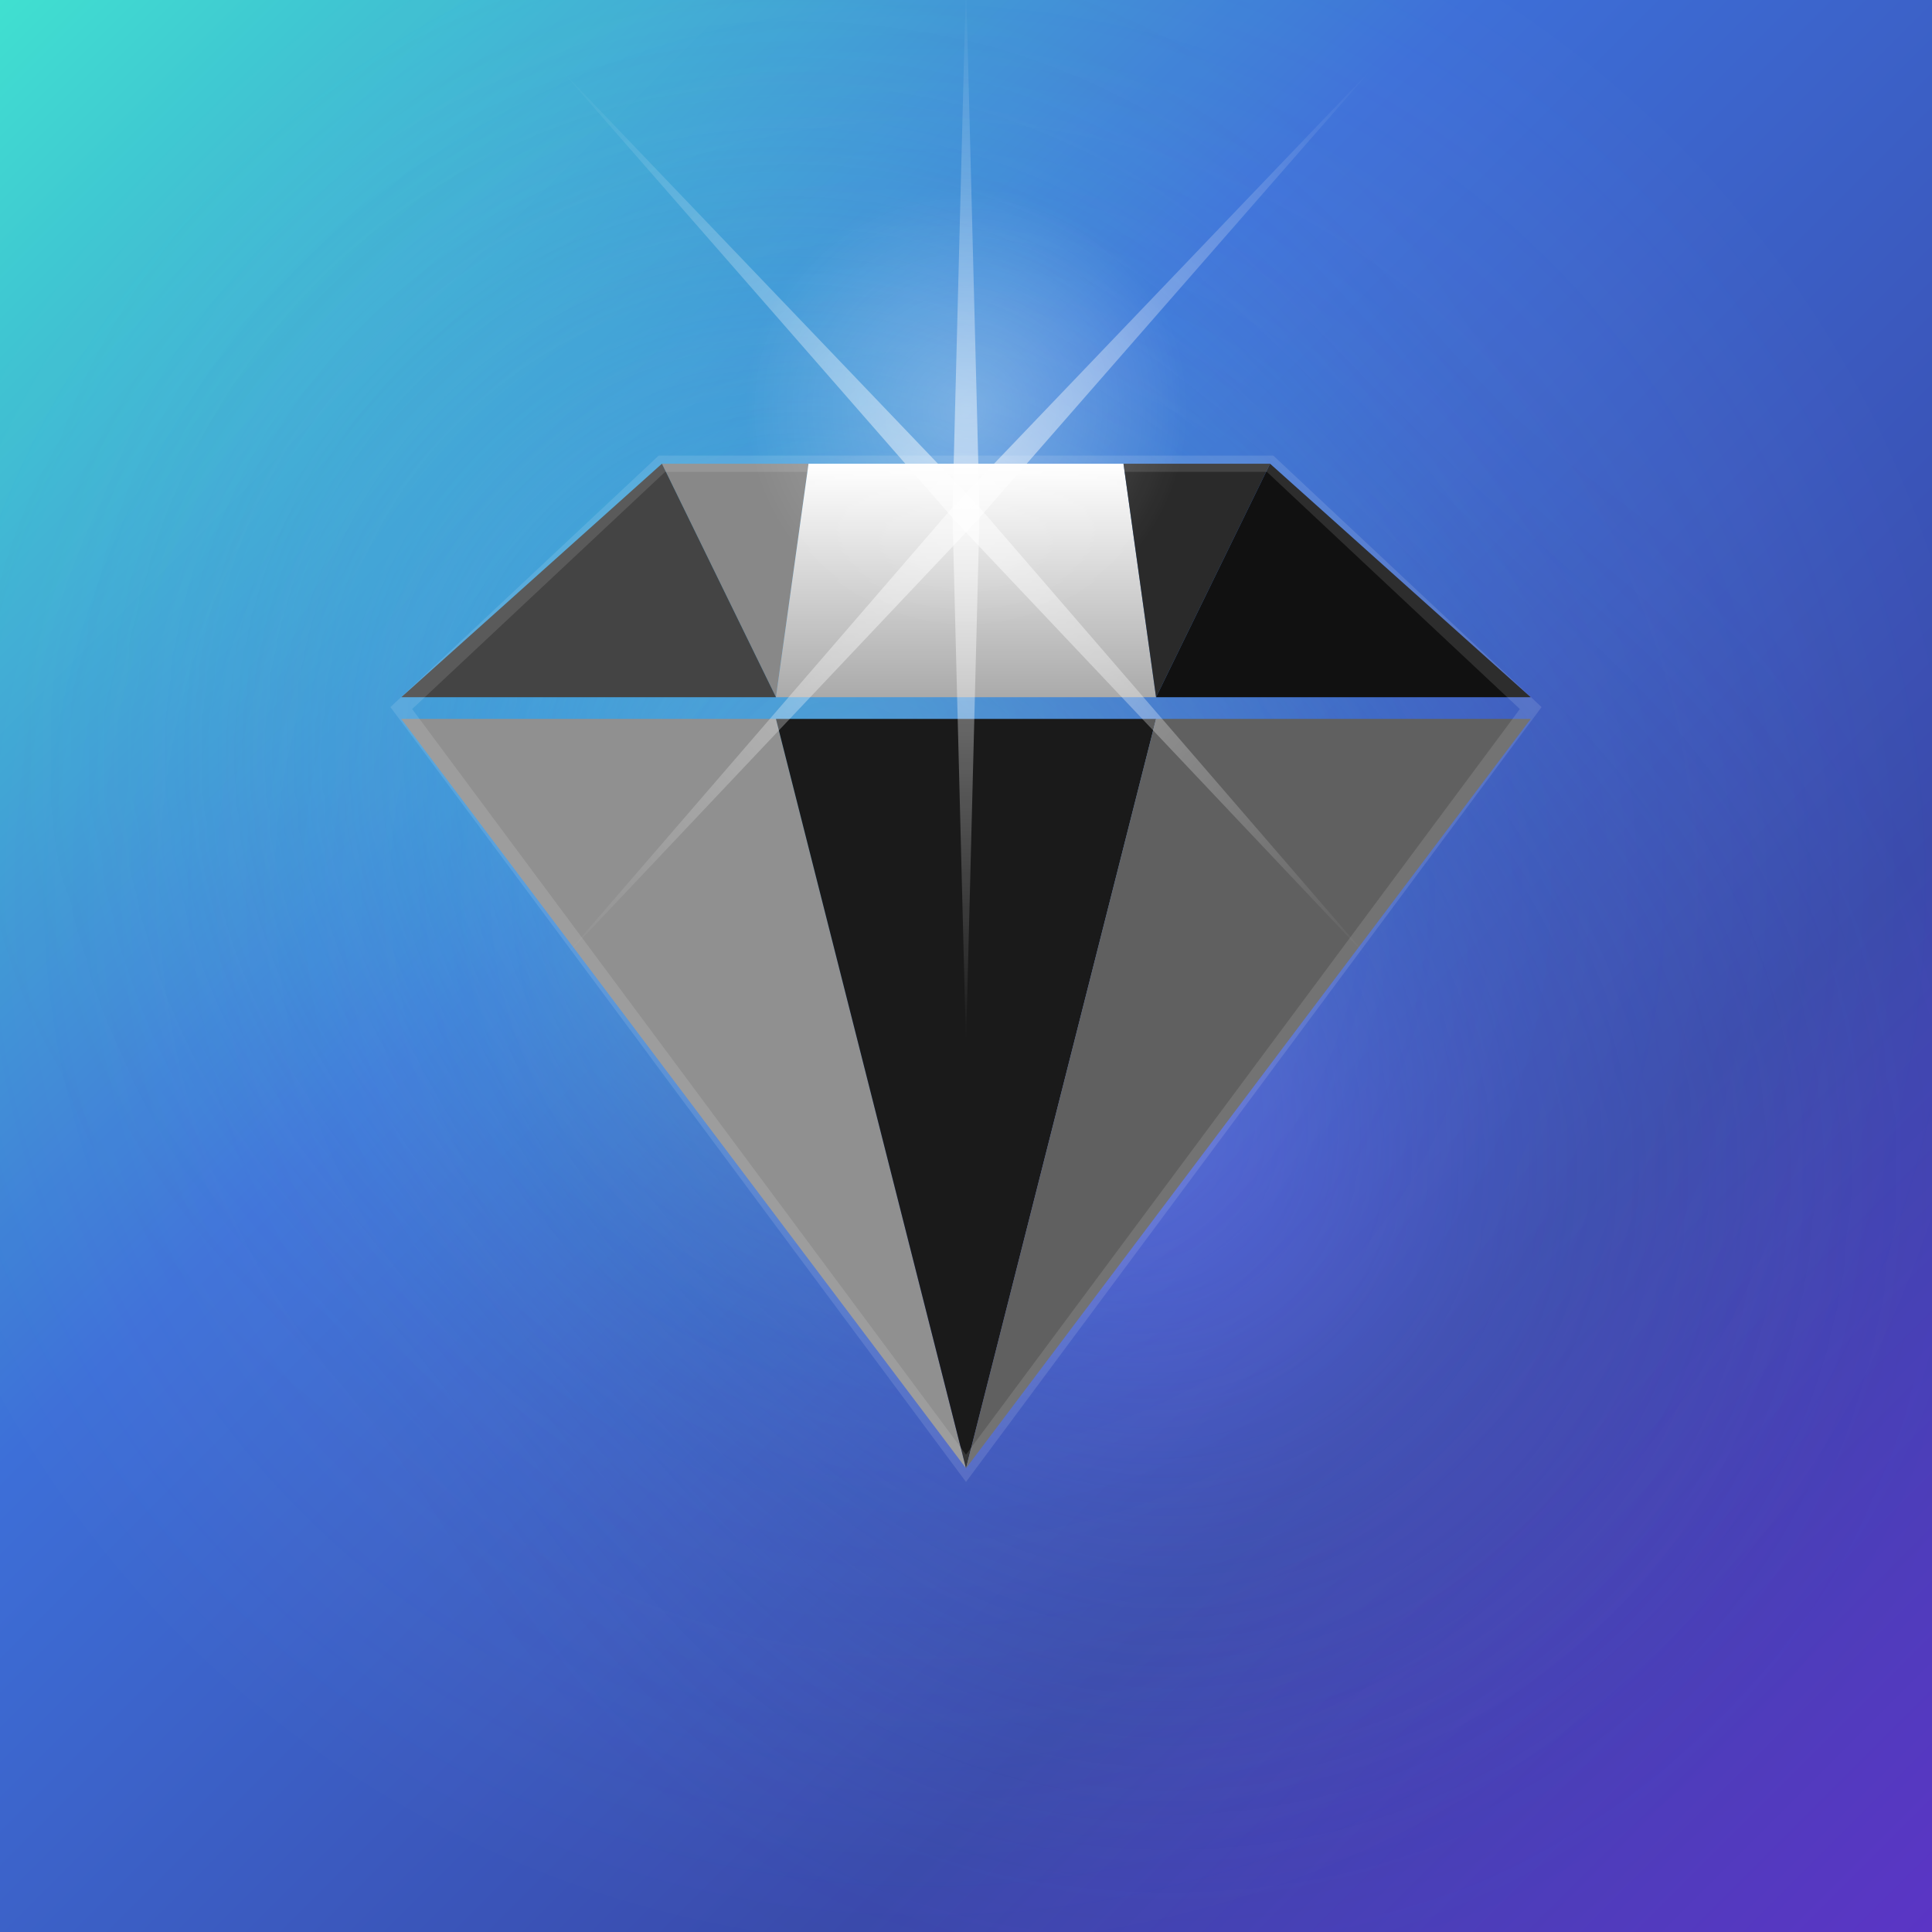
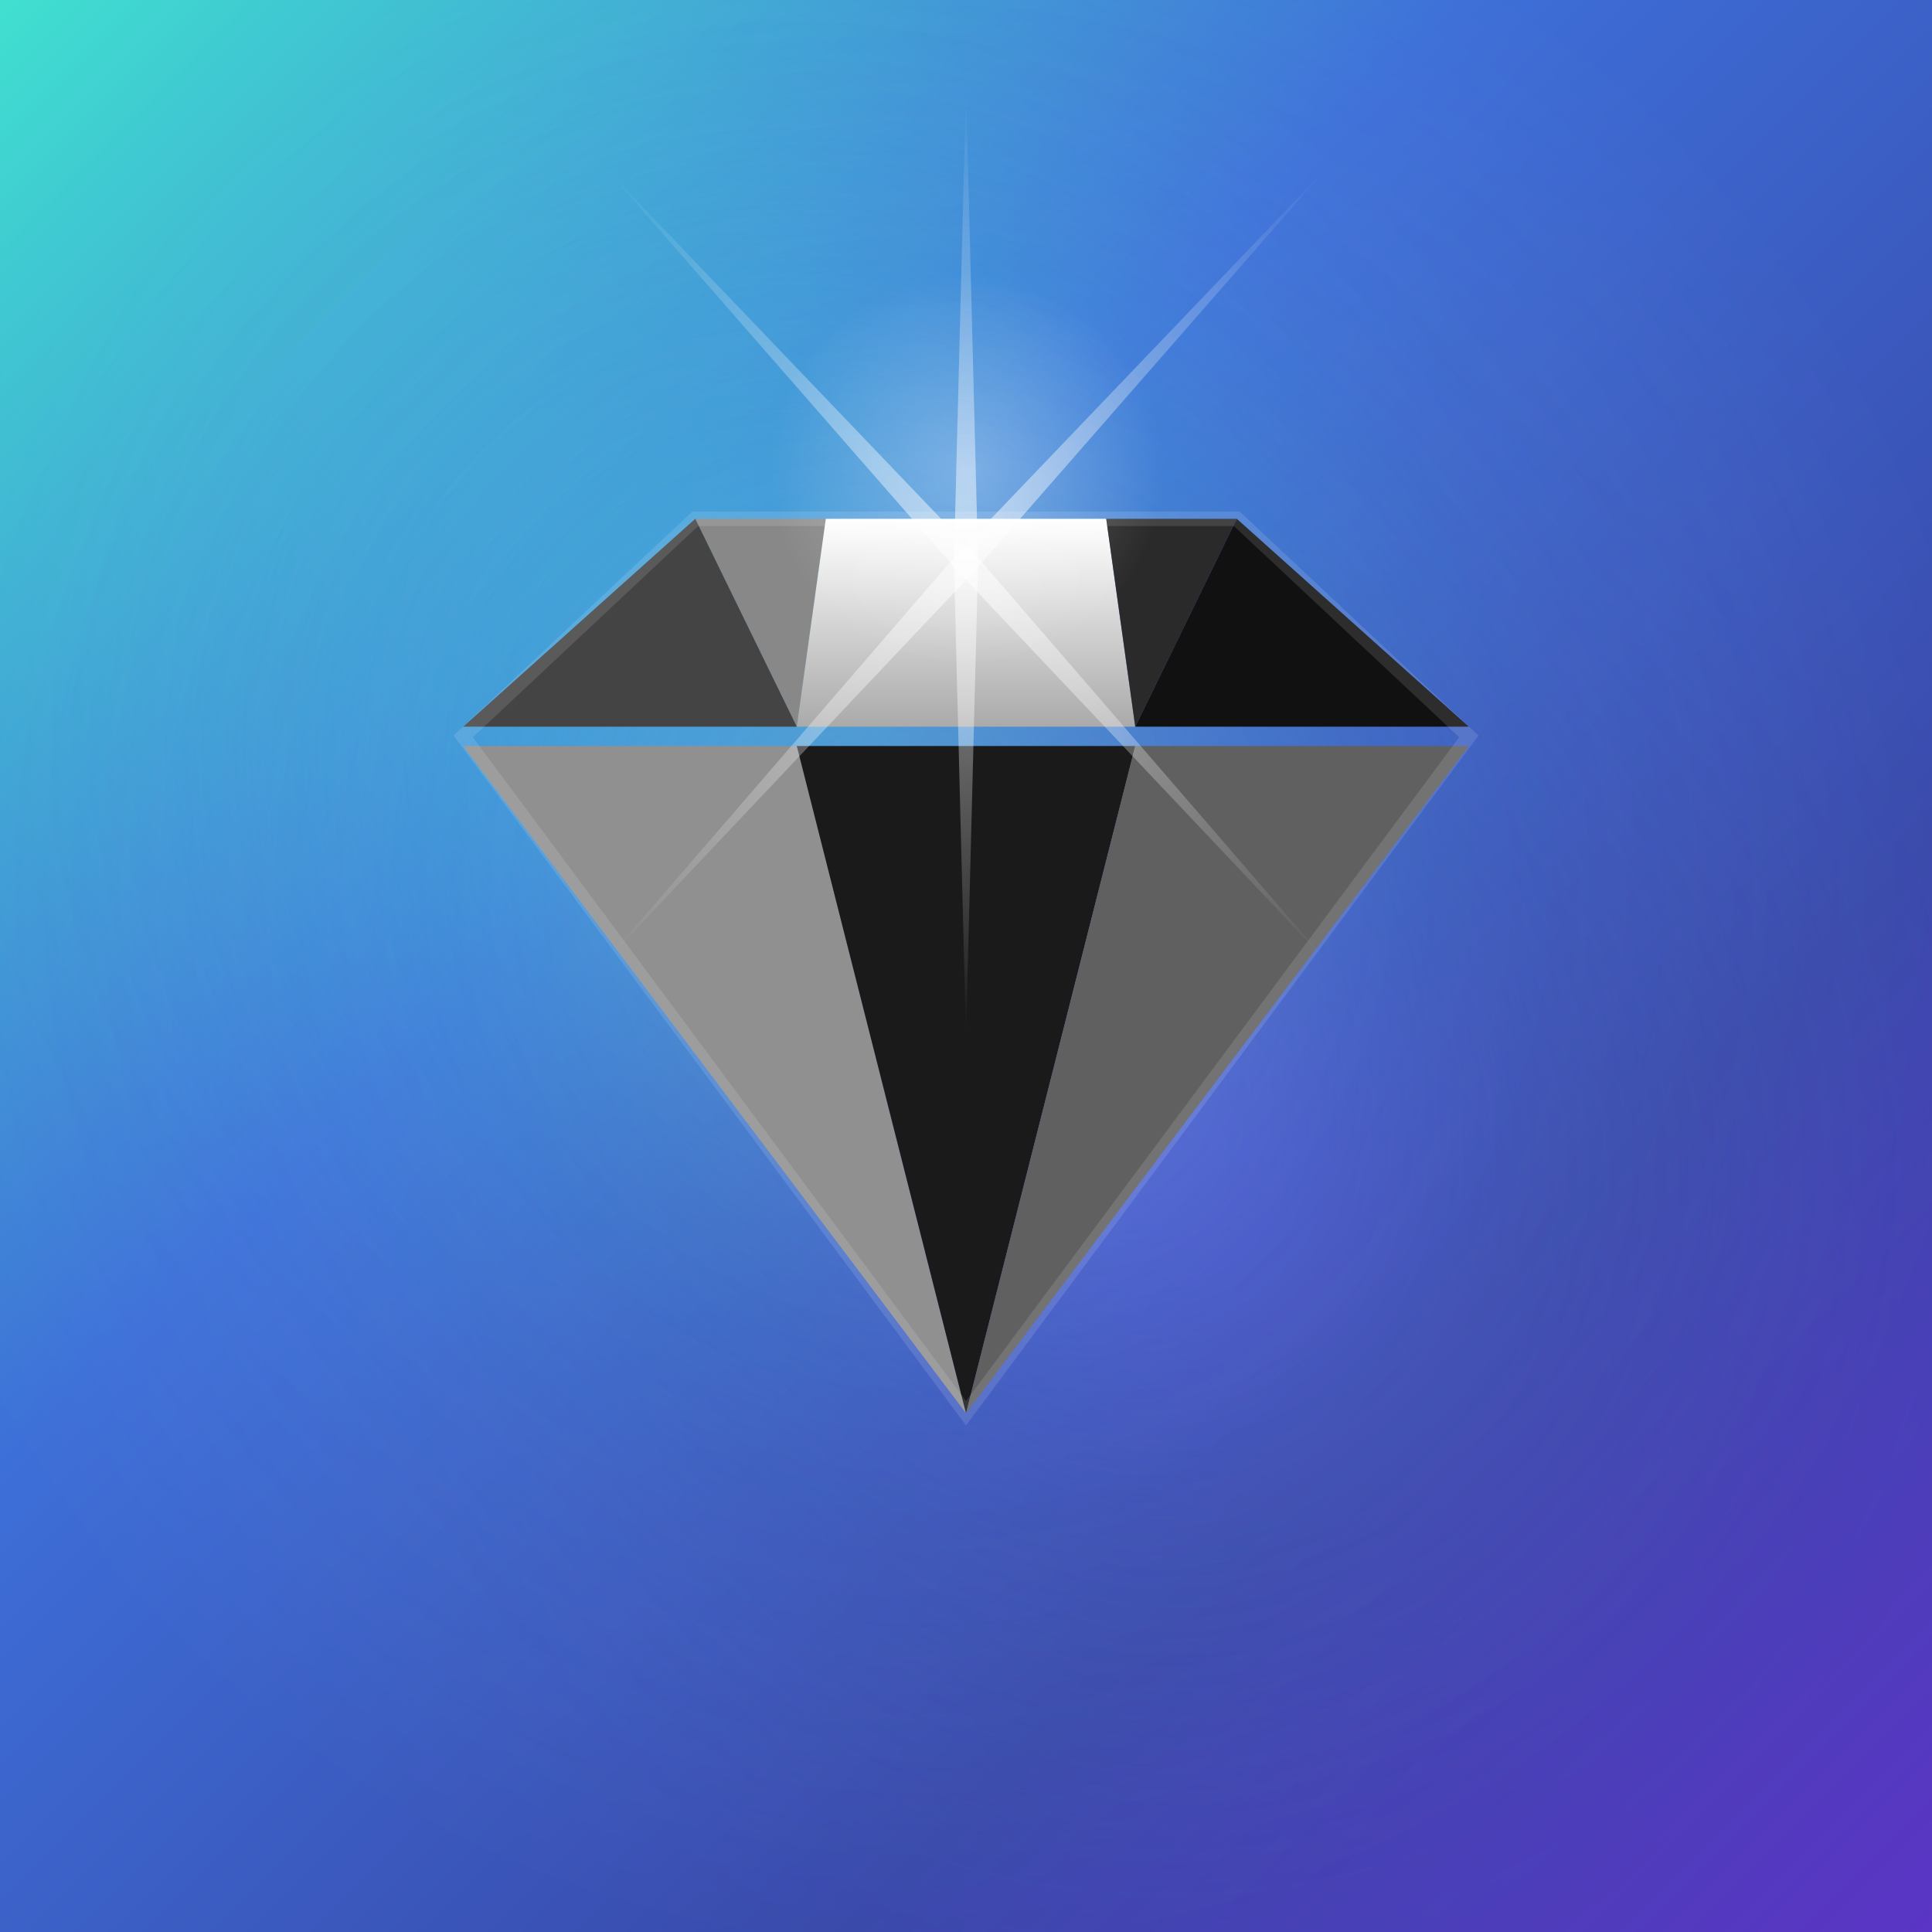
<svg xmlns="http://www.w3.org/2000/svg" viewBox="0 0 1024 1024" width="1024" height="1024">
  <defs>
    <linearGradient id="canva-wash" x1="0" y1="0" x2="1024" y2="1024" gradientUnits="userSpaceOnUse">
      <stop offset="0%" stop-color="#40E0D0" />
      <stop offset="38%" stop-color="#3D6FD8" />
      <stop offset="72%" stop-color="#3949AB" />
      <stop offset="100%" stop-color="#5B35C5" />
    </linearGradient>
    <radialGradient id="bloom" cx="48%" cy="46%" r="55%">
      <stop offset="0%" stop-color="#FFFFFF" stop-opacity="0.14" />
      <stop offset="45%" stop-color="#7AD4FF" stop-opacity="0.08" />
      <stop offset="100%" stop-color="#FFFFFF" stop-opacity="0" />
    </radialGradient>
    <radialGradient id="glow-turquoise" cx="420" cy="400" r="380" gradientUnits="userSpaceOnUse">
      <stop offset="0%" stop-color="#40E0D0" stop-opacity="0.50" />
      <stop offset="55%" stop-color="#40E0D0" stop-opacity="0.16" />
      <stop offset="100%" stop-color="#40E0D0" stop-opacity="0" />
    </radialGradient>
    <radialGradient id="glow-indigo" cx="620" cy="620" r="400" gradientUnits="userSpaceOnUse">
      <stop offset="0%" stop-color="#7B5CFF" stop-opacity="0.45" />
      <stop offset="55%" stop-color="#3949AB" stop-opacity="0.18" />
      <stop offset="100%" stop-color="#3949AB" stop-opacity="0" />
    </radialGradient>
    <filter id="nebula-blur" x="-80%" y="-80%" width="260%" height="260%" color-interpolation-filters="sRGB">
      <feGaussianBlur in="SourceGraphic" stdDeviation="56" />
    </filter>
    <linearGradient id="g-tabla" x1="0" y1="0" x2="0" y2="1">
      <stop offset="0%" stop-color="#FFFFFF" stop-opacity="1" />
      <stop offset="100%" stop-color="#AAAAAA" stop-opacity="1" />
    </linearGradient>
    <linearGradient id="outer-grad" x1="0" y1="0" x2="0" y2="1" gradientUnits="userSpaceOnUse">
      <stop offset="0%" stop-color="#FFFFFF" stop-opacity="0.12" />
      <stop offset="100%" stop-color="#FFFFFF" stop-opacity="0.12" />
    </linearGradient>
    <linearGradient id="border-grad" x1="0" y1="0" x2="0" y2="1" gradientUnits="userSpaceOnUse">
      <stop offset="0%" stop-color="#FFFFFF" stop-opacity="0.20" />
      <stop offset="40%" stop-color="#FFFFFF" stop-opacity="0.06" />
      <stop offset="100%" stop-color="#FFFFFF" stop-opacity="0" />
    </linearGradient>
    <radialGradient id="rg-center" cx="50%" cy="37%" r="28%">
      <stop offset="0%" stop-color="#FFFFFF" stop-opacity="0.30" />
      <stop offset="100%" stop-color="#FFFFFF" stop-opacity="0" />
    </radialGradient>
    <linearGradient id="sp-up" x1="0" y1="1" x2="0" y2="0">
      <stop offset="0%" stop-color="#FFFFFF" stop-opacity="0.55" />
      <stop offset="100%" stop-color="#FFFFFF" stop-opacity="0" />
    </linearGradient>
    <linearGradient id="sp-down" x1="0" y1="0" x2="0" y2="1">
      <stop offset="0%" stop-color="#FFFFFF" stop-opacity="0.55" />
      <stop offset="100%" stop-color="#FFFFFF" stop-opacity="0" />
    </linearGradient>
    <linearGradient id="sp-ul" x1="1" y1="1" x2="0" y2="0">
      <stop offset="0%" stop-color="#FFFFFF" stop-opacity="0.55" />
      <stop offset="100%" stop-color="#FFFFFF" stop-opacity="0" />
    </linearGradient>
    <linearGradient id="sp-ur" x1="0" y1="1" x2="1" y2="0">
      <stop offset="0%" stop-color="#FFFFFF" stop-opacity="0.55" />
      <stop offset="100%" stop-color="#FFFFFF" stop-opacity="0" />
    </linearGradient>
    <linearGradient id="sp-dl" x1="1" y1="0" x2="0" y2="1">
      <stop offset="0%" stop-color="#FFFFFF" stop-opacity="0.55" />
      <stop offset="100%" stop-color="#FFFFFF" stop-opacity="0" />
    </linearGradient>
    <linearGradient id="sp-dr" x1="0" y1="0" x2="1" y2="1">
      <stop offset="0%" stop-color="#FFFFFF" stop-opacity="0.55" />
      <stop offset="100%" stop-color="#FFFFFF" stop-opacity="0" />
    </linearGradient>
  </defs>
  <rect width="1024" height="1024" fill="url(#canva-wash)" />
  <g filter="url(#nebula-blur)">
    <ellipse cx="420" cy="400" rx="340" ry="340" fill="url(#glow-turquoise)" />
    <ellipse cx="620" cy="620" rx="360" ry="360" fill="url(#glow-indigo)" />
  </g>
  <rect width="1024" height="1024" fill="url(#bloom)" />
-   <g transform="translate(137.86, 1.15) scale(2.878)">
+   <g transform="translate(178.87, 57.15) scale(2.5626)">
    <polygon points="74,85  101,85  95,128" fill="#888888" />
    <polygon points="74,85  95,128  26,128" fill="#444444" />
    <polygon points="101,85 159,85 165,128  95,128" fill="url(#g-tabla)" />
    <polygon points="159,85 186,85 165,128" fill="#2A2A2A" />
    <polygon points="186,85 234,128 165,128" fill="#111111" />
    <polygon points="26,132  95,132  130,270" fill="#909090" />
    <polygon points="95,132  165,132 130,270" fill="#1A1A1A" />
    <polygon points="165,132 234,132 130,270" fill="#606060" />
    <polygon points="74,85  186,85  234,130  130,270  26,130" fill="none" stroke="url(#outer-grad)" stroke-width="3" />
    <polygon points="74,85  101,85  95,128" fill="none" stroke="url(#border-grad)" stroke-width="0.7" />
    <polygon points="74,85  95,128  26,128" fill="none" stroke="url(#border-grad)" stroke-width="0.7" />
    <polygon points="101,85 159,85 165,128  95,128" fill="none" stroke="url(#border-grad)" stroke-width="0.7" />
    <polygon points="159,85 186,85 165,128" fill="none" stroke="url(#border-grad)" stroke-width="0.7" />
    <polygon points="186,85 234,128 165,128" fill="none" stroke="url(#border-grad)" stroke-width="0.7" />
    <polygon points="26,132  95,132  130,270" fill="none" stroke="url(#border-grad)" stroke-width="0.7" />
    <polygon points="95,132  165,132 130,270" fill="none" stroke="url(#border-grad)" stroke-width="0.7" />
    <polygon points="165,132 234,132 130,270" fill="none" stroke="url(#border-grad)" stroke-width="0.7" />
    <polygon points="127.5,94  132.5,94  130,-4" fill="url(#sp-up)" />
    <polygon points="127.5,94  132.5,94  130,192" fill="url(#sp-down)" />
    <polygon points="128.16,95.68  131.84,92.32  55,12" fill="url(#sp-ul)" />
    <polygon points="128.16,92.32  131.84,95.68  205,12" fill="url(#sp-ur)" />
    <polygon points="128.14,92.32  131.86,95.68  55,177" fill="url(#sp-dl)" />
    <polygon points="128.14,95.68  131.86,92.32  205,177" fill="url(#sp-dr)" />
    <circle cx="130" cy="94" r="73" fill="url(#rg-center)" />
  </g>
</svg>
